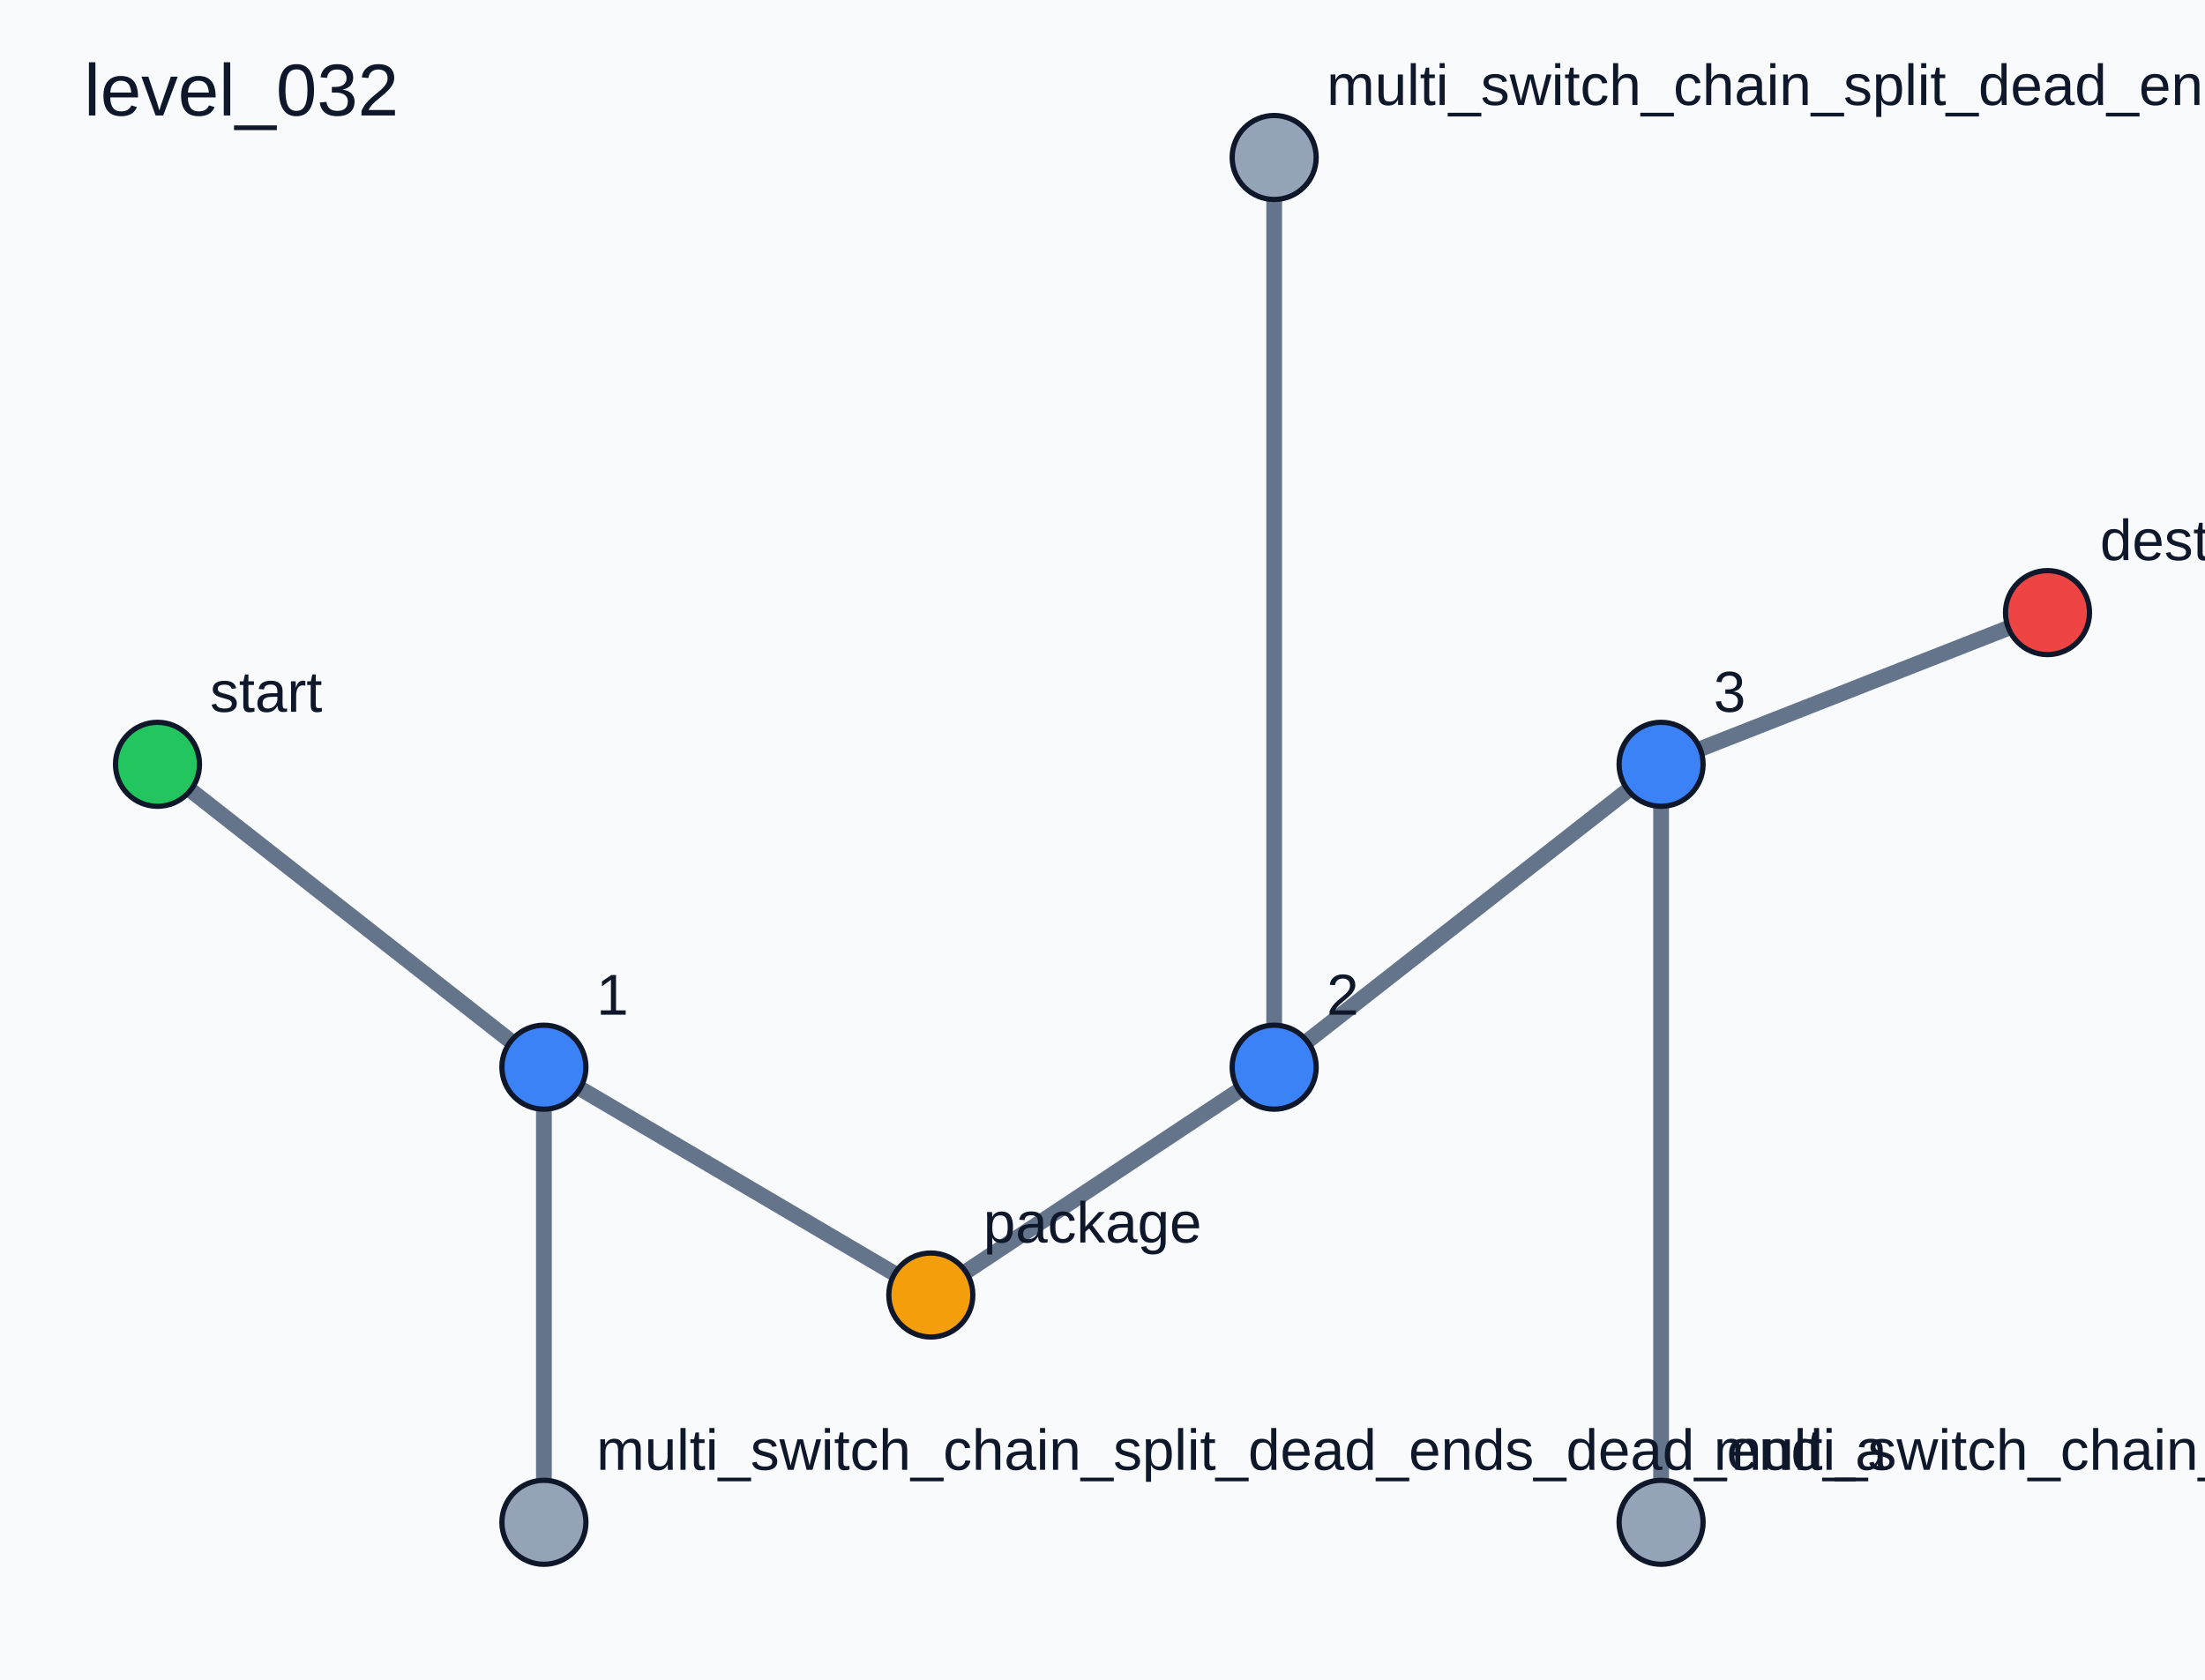
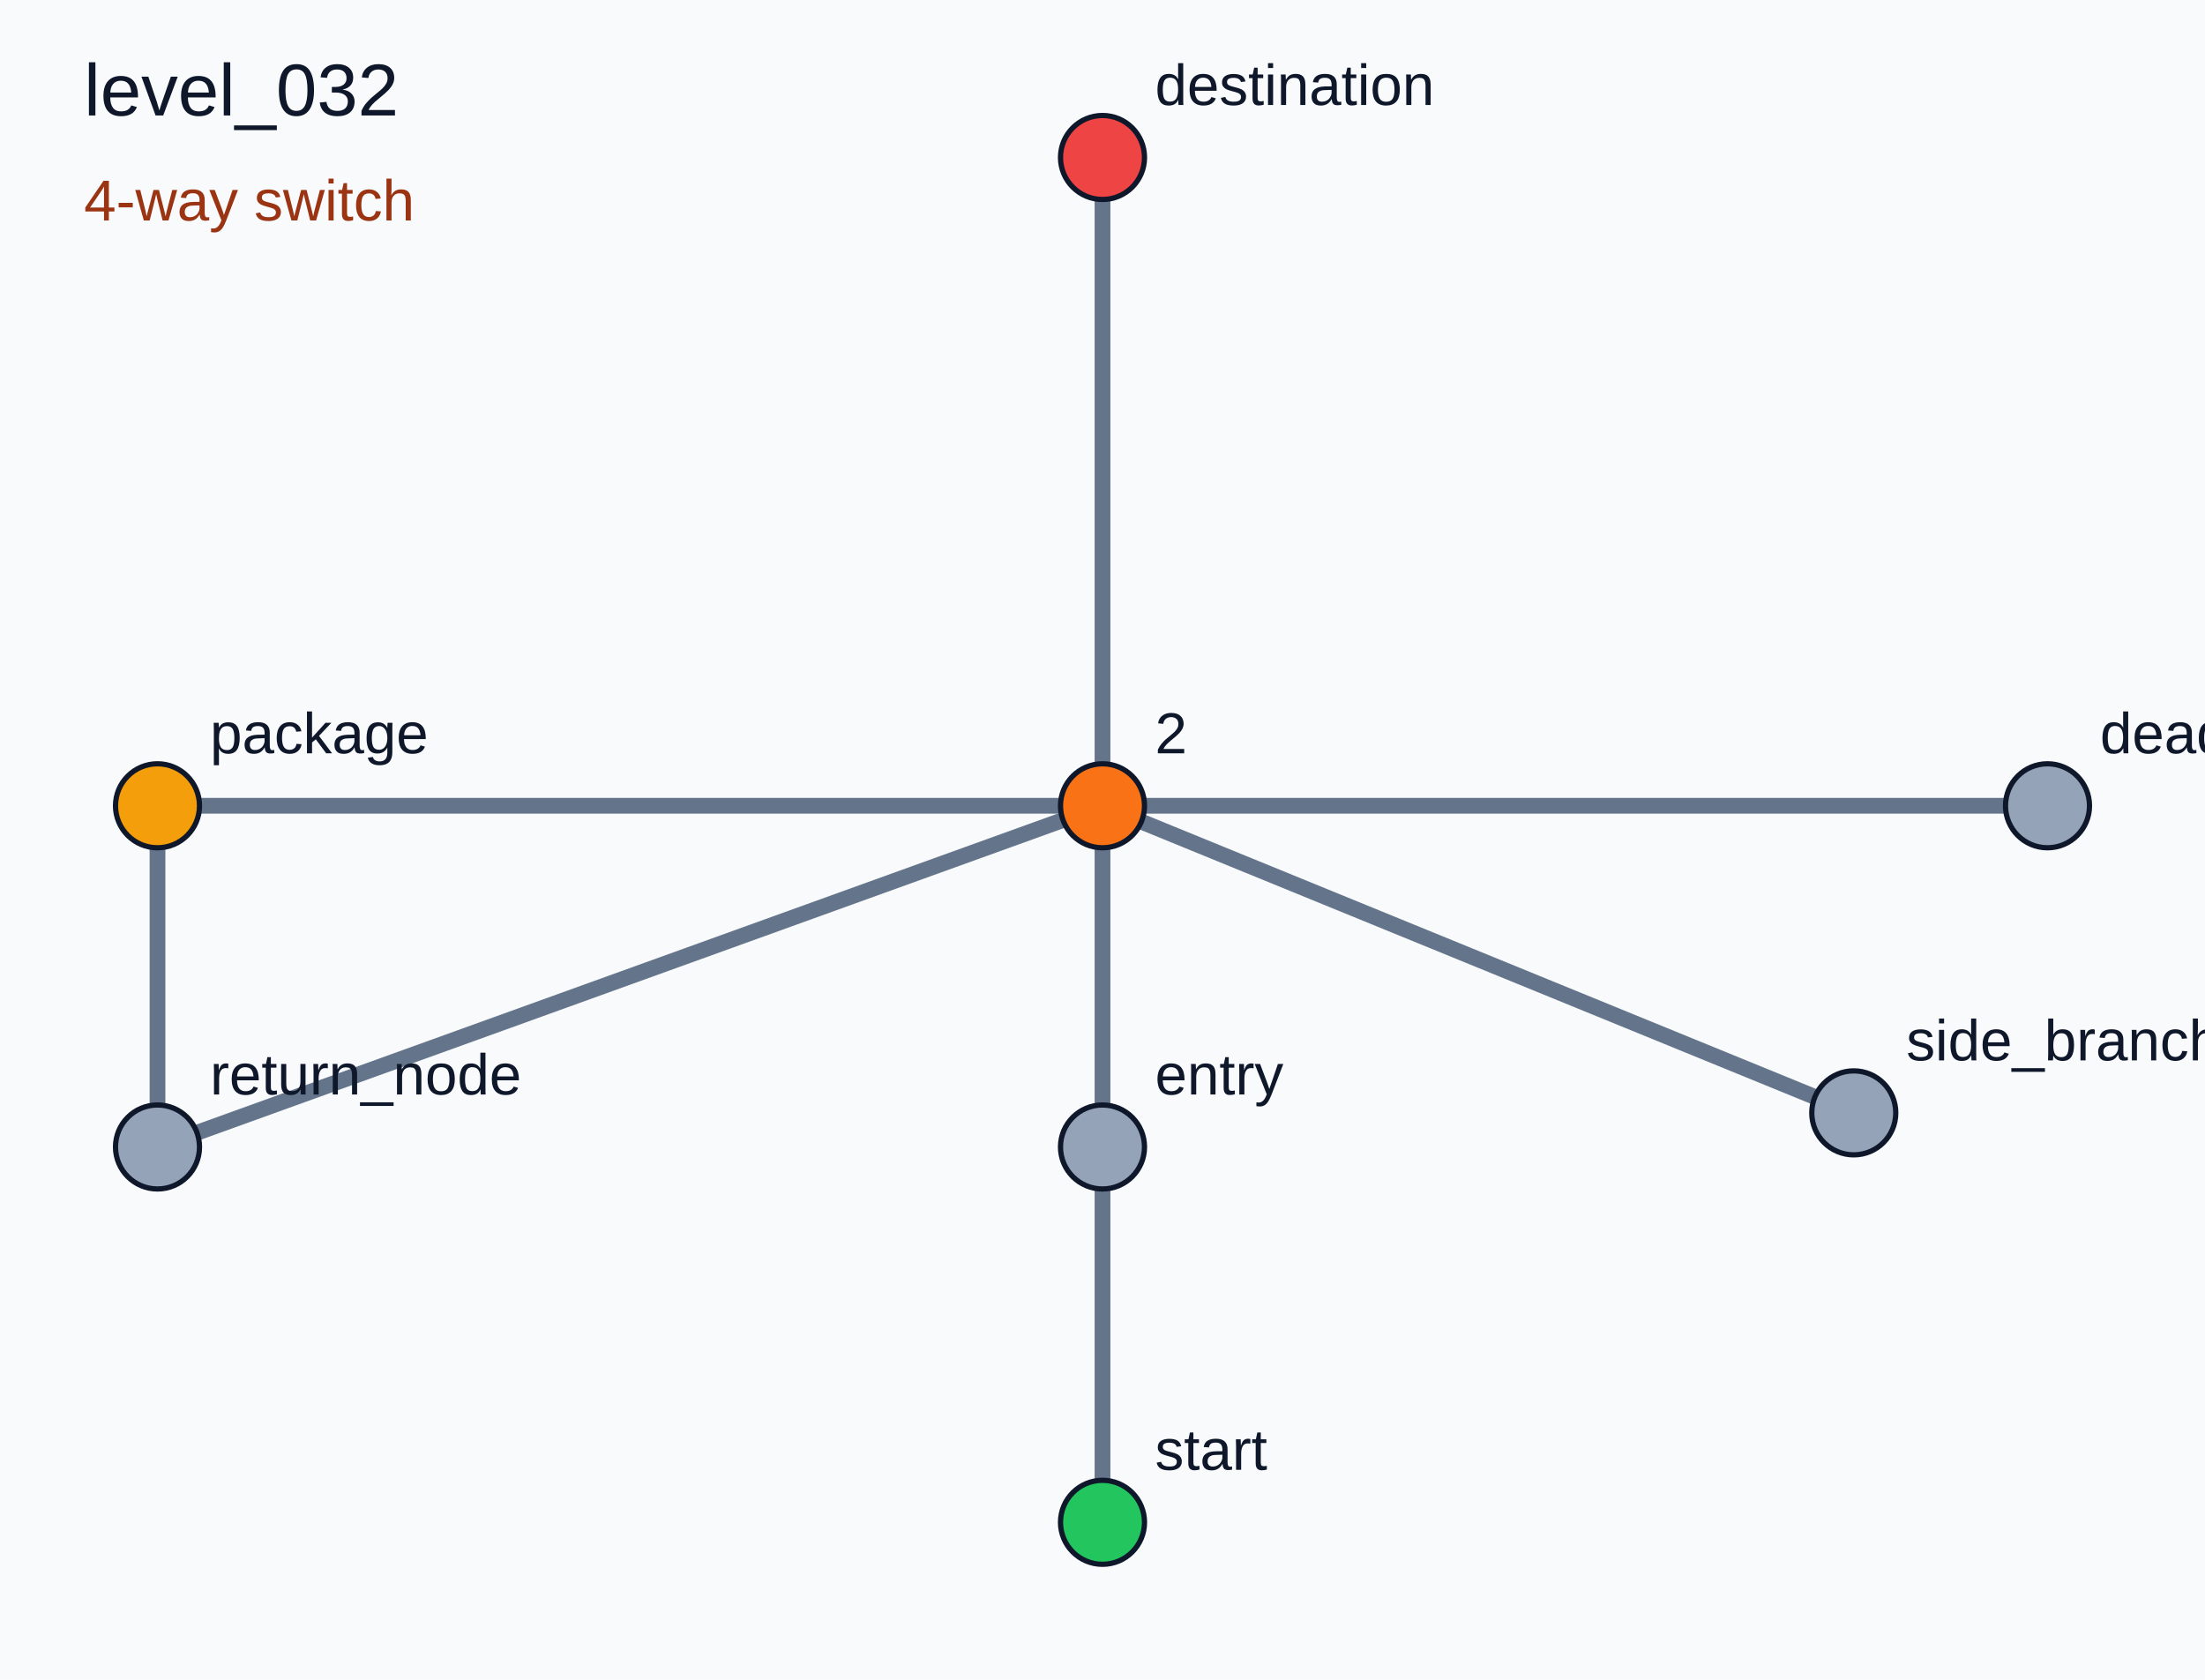
<svg xmlns="http://www.w3.org/2000/svg" width="420" height="320" viewBox="0 0 420 320">
  <rect width="100%" height="100%" fill="#f8fafc" />
  <text x="16" y="22" font-family="Arial" font-size="14" fill="#0f172a">level_032</text>
-   <line x1="30.0" y1="145.6" x2="103.6" y2="203.3" stroke="#64748b" stroke-width="3" />
-   <line x1="103.6" y1="203.3" x2="103.6" y2="290.0" stroke="#64748b" stroke-width="3" />
-   <line x1="103.6" y1="203.3" x2="177.3" y2="246.7" stroke="#64748b" stroke-width="3" />
-   <line x1="177.3" y1="246.7" x2="242.7" y2="203.3" stroke="#64748b" stroke-width="3" />
-   <line x1="242.7" y1="203.3" x2="242.7" y2="30.0" stroke="#64748b" stroke-width="3" />
-   <line x1="242.7" y1="203.3" x2="316.4" y2="145.6" stroke="#64748b" stroke-width="3" />
-   <line x1="316.4" y1="145.6" x2="316.4" y2="290.0" stroke="#64748b" stroke-width="3" />
-   <line x1="316.4" y1="145.6" x2="390.0" y2="116.7" stroke="#64748b" stroke-width="3" />
-   <circle cx="30.0" cy="145.6" r="8" fill="#22c55e" stroke="#0f172a" stroke-width="1" />
-   <text x="40.0" y="135.6" font-family="Arial" font-size="11" fill="#0f172a">start</text>
-   <circle cx="103.6" cy="203.3" r="8" fill="#3b82f6" stroke="#0f172a" stroke-width="1" />
-   <text x="113.6" y="193.3" font-family="Arial" font-size="11" fill="#0f172a">1</text>
-   <circle cx="177.3" cy="246.7" r="8" fill="#f59e0b" stroke="#0f172a" stroke-width="1" />
-   <text x="187.3" y="236.7" font-family="Arial" font-size="11" fill="#0f172a">package</text>
-   <circle cx="242.7" cy="203.3" r="8" fill="#3b82f6" stroke="#0f172a" stroke-width="1" />
-   <text x="252.7" y="193.3" font-family="Arial" font-size="11" fill="#0f172a">2</text>
-   <circle cx="316.4" cy="145.6" r="8" fill="#3b82f6" stroke="#0f172a" stroke-width="1" />
-   <text x="326.4" y="135.6" font-family="Arial" font-size="11" fill="#0f172a">3</text>
-   <circle cx="390.0" cy="116.7" r="8" fill="#ef4444" stroke="#0f172a" stroke-width="1" />
-   <text x="400.0" y="106.7" font-family="Arial" font-size="11" fill="#0f172a">destination</text>
-   <circle cx="103.6" cy="290.0" r="8" fill="#94a3b8" stroke="#0f172a" stroke-width="1" />
-   <text x="113.6" y="280.0" font-family="Arial" font-size="11" fill="#0f172a">multi_switch_chain_split_dead_ends_dead_end_a</text>
-   <circle cx="242.7" cy="30.0" r="8" fill="#94a3b8" stroke="#0f172a" stroke-width="1" />
-   <text x="252.7" y="20.0" font-family="Arial" font-size="11" fill="#0f172a">multi_switch_chain_split_dead_ends_dead_end_b</text>
-   <circle cx="316.4" cy="290.0" r="8" fill="#94a3b8" stroke="#0f172a" stroke-width="1" />
-   <text x="326.4" y="280.0" font-family="Arial" font-size="11" fill="#0f172a">multi_switch_chain_split_dead_ends_dead_end_c</text>
+   <text x="16" y="42" font-family="Arial" font-size="11" fill="#9a3412">4-way switch</text>
+   <line x1="210.0" y1="290.0" x2="210.0" y2="218.5" stroke="#64748b" stroke-width="3" />
+   <line x1="210.0" y1="218.5" x2="210.0" y2="153.5" stroke="#64748b" stroke-width="3" />
+   <line x1="210.0" y1="153.5" x2="390.0" y2="153.5" stroke="#64748b" stroke-width="3" />
+   <line x1="210.0" y1="153.5" x2="30.0" y2="153.5" stroke="#64748b" stroke-width="3" />
+   <line x1="210.0" y1="153.5" x2="210.0" y2="30.0" stroke="#64748b" stroke-width="3" />
+   <line x1="210.0" y1="153.5" x2="353.1" y2="212.0" stroke="#64748b" stroke-width="3" />
+   <line x1="30.0" y1="153.5" x2="30.0" y2="218.5" stroke="#64748b" stroke-width="3" />
+   <line x1="30.0" y1="218.5" x2="210.0" y2="153.5" stroke="#64748b" stroke-width="3" />
+   <circle cx="210.0" cy="290.0" r="8" fill="#22c55e" stroke="#0f172a" stroke-width="1" />
+   <text x="220.0" y="280.0" font-family="Arial" font-size="11" fill="#0f172a">start</text>
+   <circle cx="210.0" cy="218.5" r="8" fill="#94a3b8" stroke="#0f172a" stroke-width="1" />
+   <text x="220.0" y="208.5" font-family="Arial" font-size="11" fill="#0f172a">entry</text>
+   <circle cx="210.0" cy="153.5" r="8" fill="#f97316" stroke="#0f172a" stroke-width="1" />
+   <text x="220.0" y="143.5" font-family="Arial" font-size="11" fill="#0f172a">2</text>
+   <circle cx="390.0" cy="153.5" r="8" fill="#94a3b8" stroke="#0f172a" stroke-width="1" />
+   <text x="400.0" y="143.5" font-family="Arial" font-size="11" fill="#0f172a">dead_end</text>
+   <circle cx="30.0" cy="153.5" r="8" fill="#f59e0b" stroke="#0f172a" stroke-width="1" />
+   <text x="40.0" y="143.5" font-family="Arial" font-size="11" fill="#0f172a">package</text>
+   <circle cx="30.0" cy="218.5" r="8" fill="#94a3b8" stroke="#0f172a" stroke-width="1" />
+   <text x="40.0" y="208.5" font-family="Arial" font-size="11" fill="#0f172a">return_node</text>
+   <circle cx="210.0" cy="30.0" r="8" fill="#ef4444" stroke="#0f172a" stroke-width="1" />
+   <text x="220.0" y="20.0" font-family="Arial" font-size="11" fill="#0f172a">destination</text>
+   <circle cx="353.1" cy="212.0" r="8" fill="#94a3b8" stroke="#0f172a" stroke-width="1" />
+   <text x="363.1" y="202.0" font-family="Arial" font-size="11" fill="#0f172a">side_branch</text>
</svg>
